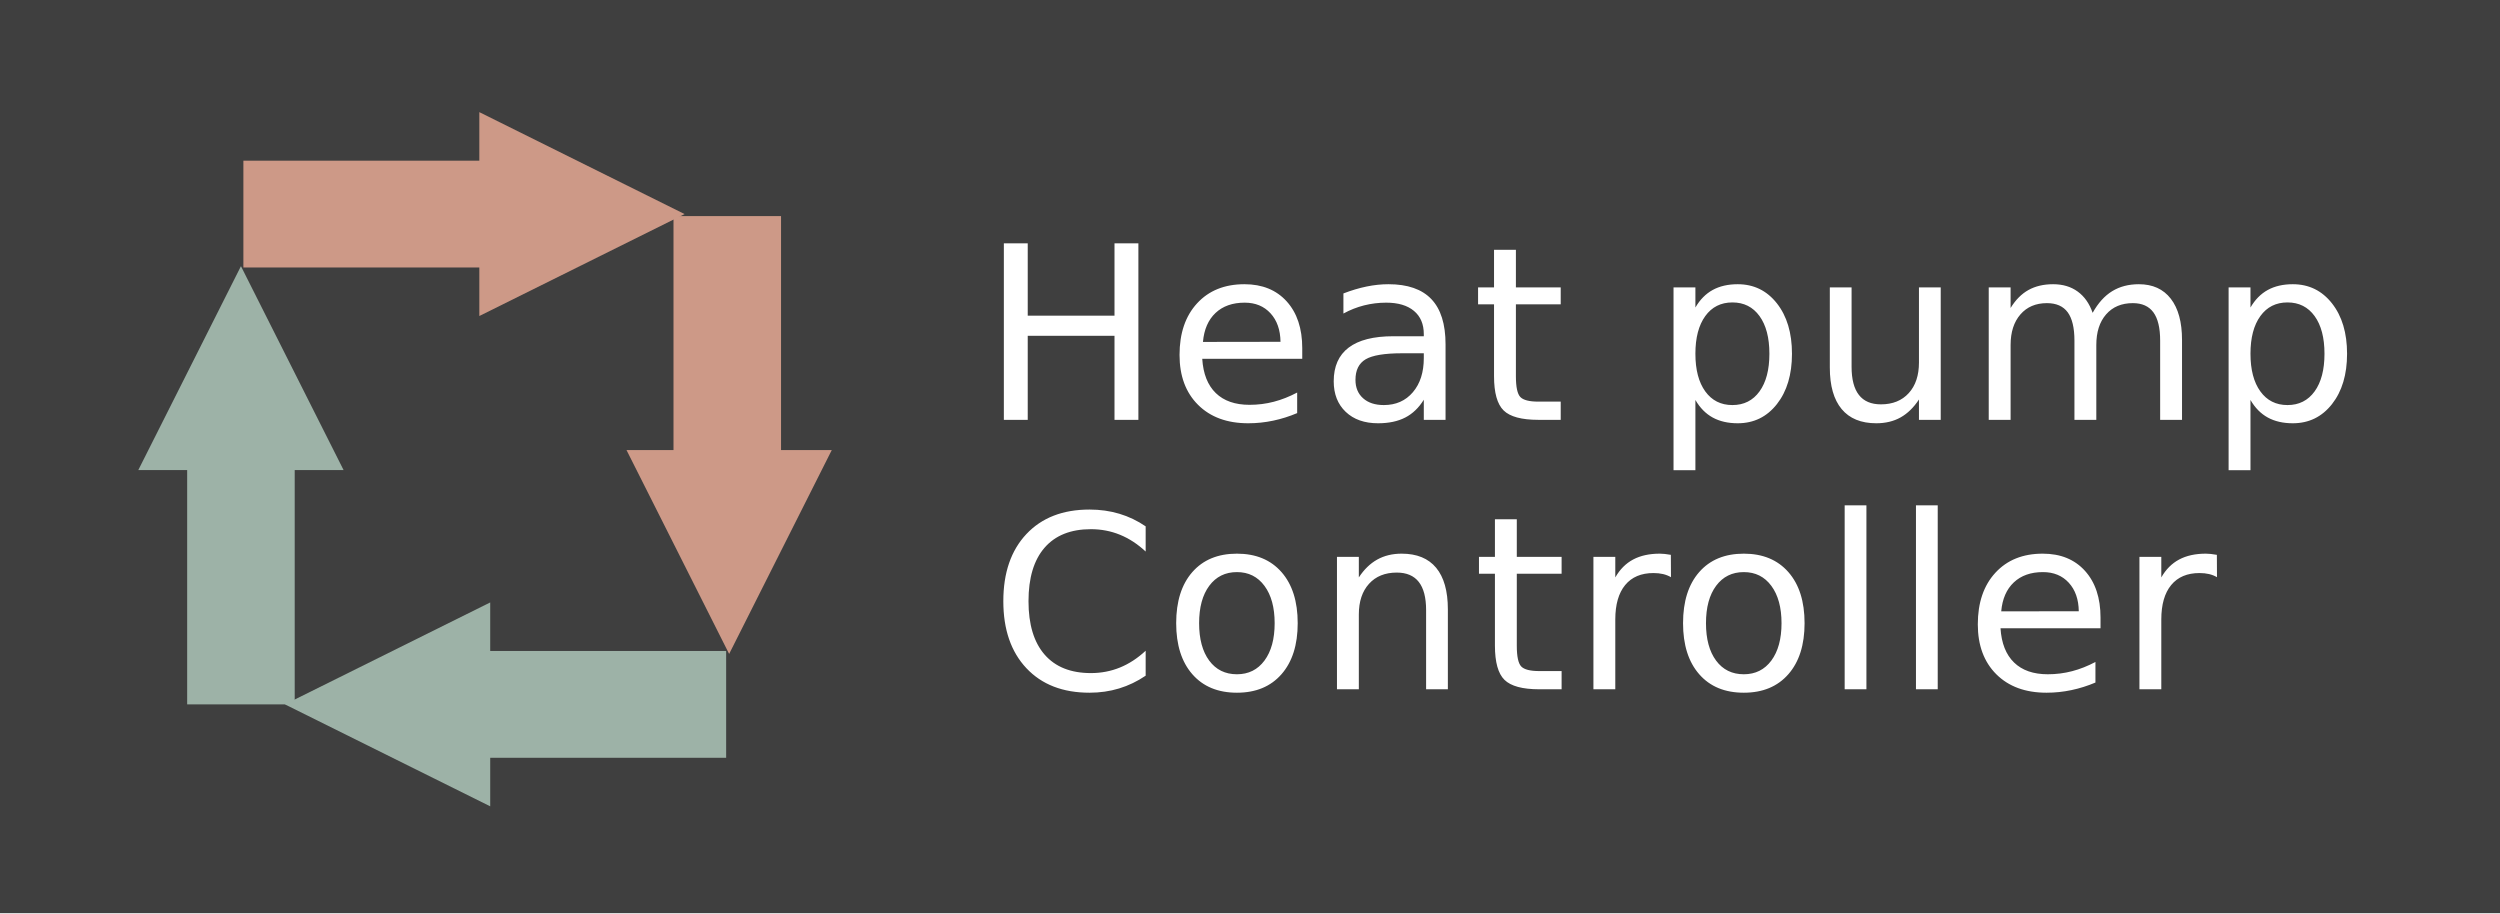
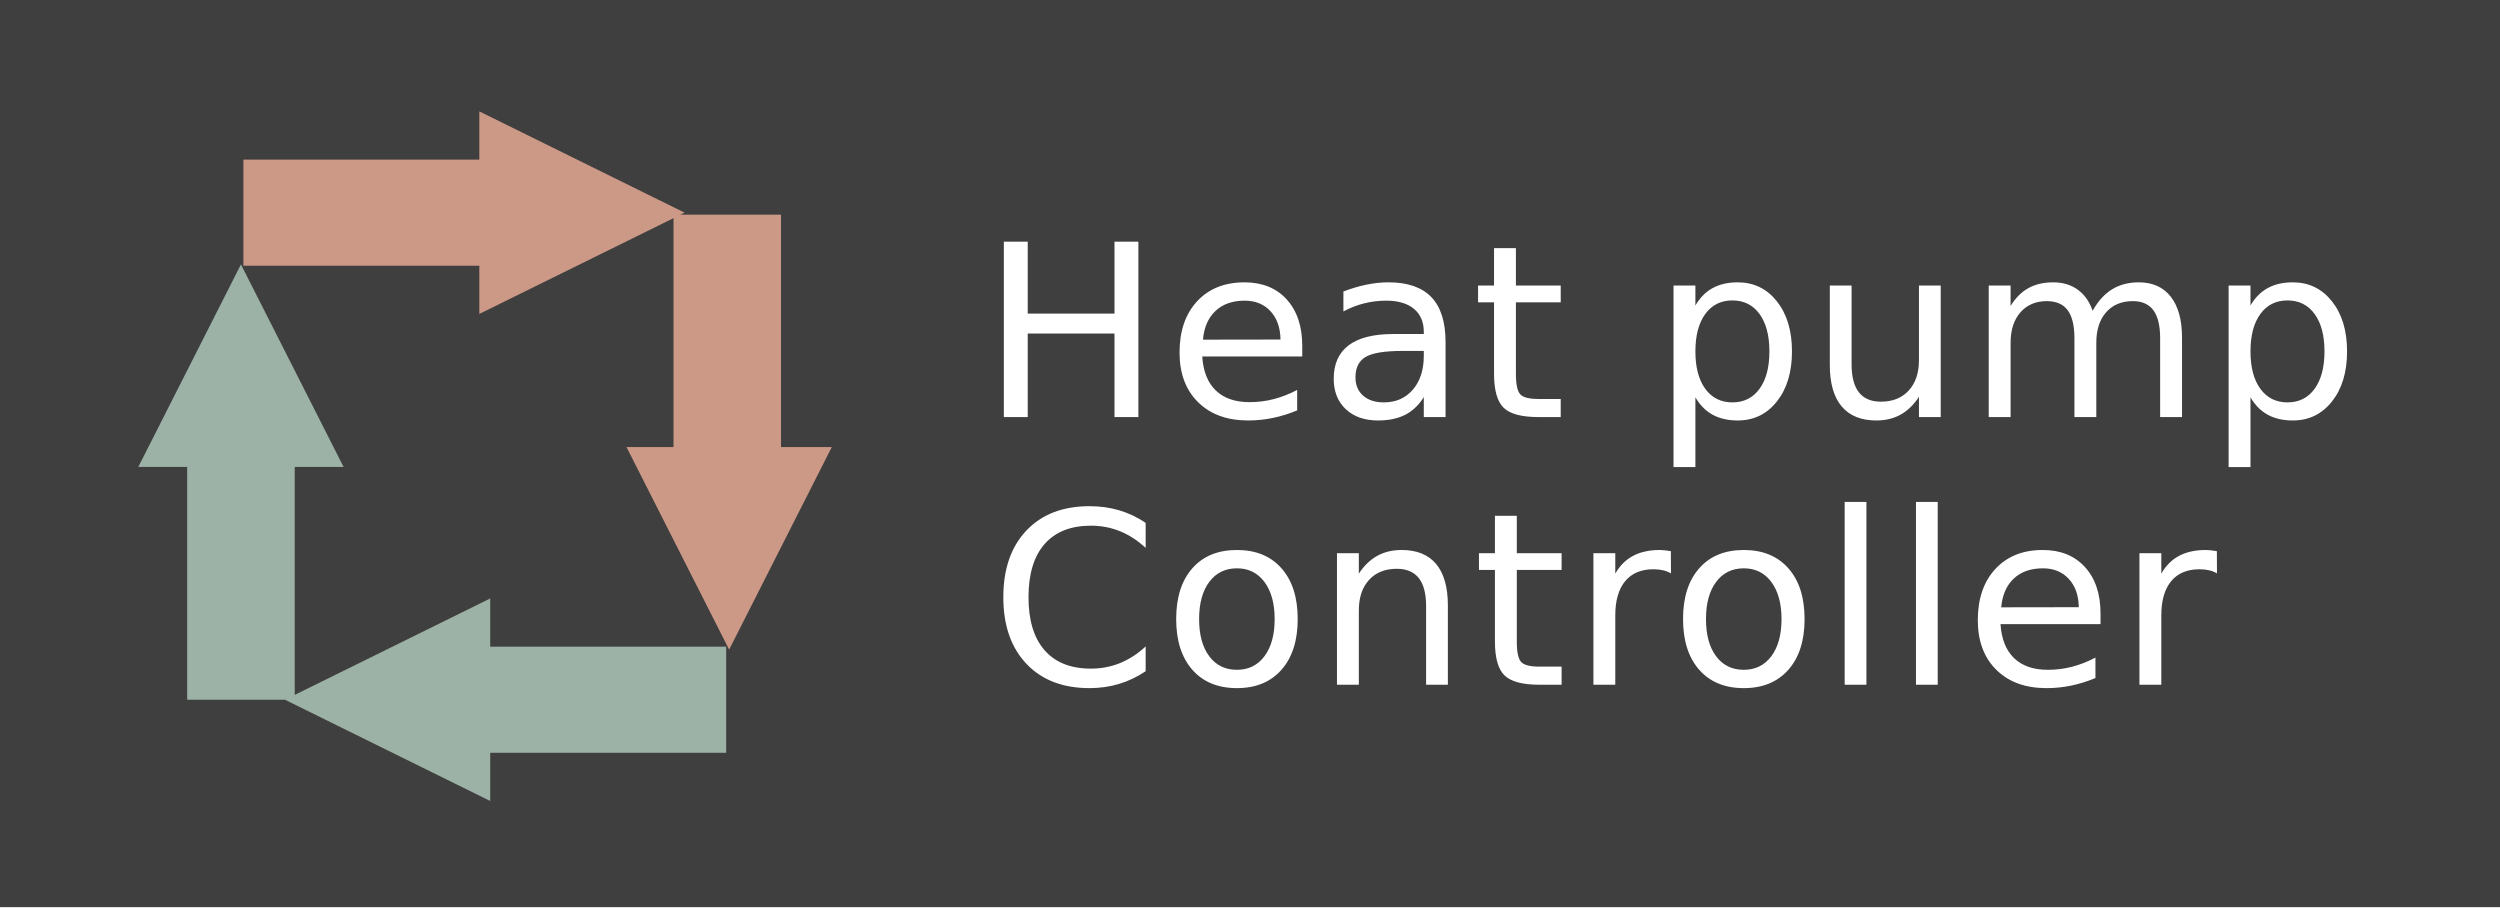
- <svg xmlns="http://www.w3.org/2000/svg" width="282px" height="103px" viewBox="0 0 282 103" version="1.1">
+ <svg xmlns="http://www.w3.org/2000/svg" width="226px" height="82px" viewBox="0 0 226 82" version="1.1">
  <defs />
  <g id="Page-1" stroke="none" stroke-width="1" fill="none" fill-rule="evenodd">
    <g id="logo-dark-sm">
-       <rect id="Rectangle-29" fill="#3F3F3F" x="0" y="0" width="282" height="103" />
-       <g id="logo-icon" transform="translate(15.6, 12.64912)">
-         <rect id="Rectangle-11" fill="#CD9987" x="11.854" y="5.476" width="27.015" height="12.047" />
-         <path d="M61.624,11.499 L38.468,22.998 L38.468,0 L61.624,11.499 L61.624,11.499 Z" id="Triangle-1" fill="#CD9987" />
-         <rect id="Rectangle-11" fill="#9DB2A7" transform="translate(52.8024, 66.80489) scale(-1, 1) translate(-52.8024, -66.80489) " x="39.295" y="60.781" width="27.015" height="12.047" />
-         <path d="M16.54,66.805 L39.696,78.304 L39.696,55.306 L16.54,66.805 L16.54,66.805 Z" id="Triangle-1" fill="#9DB2A7" />
-         <path d="M72.501,11.726 L72.501,38.557 L60.371,38.557 L60.371,11.726 L72.501,11.726 L72.501,11.726 Z" id="Rectangle-11" fill="#CD9987" />
-         <path d="M66.647,61.115 L55.069,38.117 L78.225,38.117 L66.647,61.115 L66.647,61.115 Z" id="Triangle-1" fill="#CD9987" />
-         <path d="M5.513,39.973 L5.513,66.805 L17.643,66.805 L17.643,39.973 L5.513,39.973 L5.513,39.973 Z" id="Rectangle-11" fill="#9DB2A7" />
-         <path d="M11.578,17.375 L0,40.373 L23.156,40.373 L11.578,17.375 L11.578,17.375 Z" id="Triangle-1" fill="#9DB2A7" />
+       <rect id="Rectangle-29" fill="#3F3F3F" x="0" y="0" width="226" height="82" />
+       <g id="logo-icon" transform="translate(12.50213, 10.07018)">
+         <rect id="Rectangle-11" fill="#CD9987" x="9.5" y="4.359" width="21.651" height="9.591" />
+         <path d="M49.386,9.155 L30.829,18.309 L30.829,0 L49.386,9.155 L49.386,9.155 Z" id="Triangle-1" fill="#CD9987" />
+         <rect id="Rectangle-11" fill="#9DB2A7" transform="translate(42.31682, 53.18448) scale(-1, 1) translate(-42.31682, -53.18448) " x="31.491" y="48.389" width="21.651" height="9.591" />
+         <path d="M13.256,53.184 L31.813,62.339 L31.813,44.03 L13.256,53.184 L13.256,53.184 Z" id="Triangle-1" fill="#9DB2A7" />
+         <path d="M58.103,9.335 L58.103,30.696 L48.383,30.696 L48.383,9.335 L58.103,9.335 L58.103,9.335 Z" id="Rectangle-11" fill="#CD9987" />
+         <path d="M53.412,48.655 L44.133,30.345 L62.691,30.345 L53.412,48.655 L53.412,48.655 Z" id="Triangle-1" fill="#CD9987" />
+         <path d="M4.419,31.823 L4.419,53.184 L14.139,53.184 L14.139,31.823 L4.419,31.823 L4.419,31.823 Z" id="Rectangle-11" fill="#9DB2A7" />
+         <path d="M9.279,13.832 L0,32.142 L18.558,32.142 L9.279,13.832 L9.279,13.832 Z" id="Triangle-1" fill="#9DB2A7" />
      </g>
-       <g id="logo-text" transform="translate(113.0069, 27.44495)" fill="#FFFFFF">
-         <path d="M0.228,0 L2.921,0 L2.921,8.163 L12.709,8.163 L12.709,0 L15.403,0 L15.403,19.913 L12.709,19.913 L12.709,10.43 L2.921,10.43 L2.921,19.913 L0.228,19.913 L0.228,0 Z M33.887,11.83 L33.887,13.031 L22.606,13.031 C22.712,14.72 23.221,16.007 24.133,16.892 C25.044,17.777 26.313,18.219 27.94,18.219 C28.882,18.219 29.796,18.104 30.68,17.872 C31.565,17.641 32.443,17.294 33.314,16.832 L33.314,19.153 C32.434,19.526 31.531,19.811 30.607,20.006 C29.682,20.202 28.744,20.3 27.793,20.3 C25.411,20.3 23.524,19.606 22.132,18.219 C20.741,16.832 20.045,14.956 20.045,12.591 C20.045,10.145 20.705,8.205 22.026,6.769 C23.346,5.333 25.126,4.615 27.366,4.615 C29.376,4.615 30.965,5.262 32.134,6.555 C33.303,7.849 33.887,9.607 33.887,11.83 L33.887,11.83 Z M31.434,11.11 C31.416,9.768 31.04,8.696 30.307,7.896 C29.573,7.096 28.602,6.695 27.393,6.695 C26.024,6.695 24.928,7.082 24.106,7.856 C23.284,8.629 22.81,9.719 22.686,11.124 L31.434,11.11 Z M45.157,12.404 C43.175,12.404 41.801,12.631 41.037,13.084 C40.272,13.538 39.89,14.311 39.89,15.405 C39.89,16.276 40.177,16.968 40.75,17.479 C41.323,17.99 42.103,18.246 43.09,18.246 C44.45,18.246 45.542,17.763 46.364,16.799 C47.186,15.834 47.598,14.551 47.598,12.951 L47.598,12.404 L45.157,12.404 Z M50.051,11.39 L50.051,19.913 L47.598,19.913 L47.598,17.646 C47.037,18.553 46.34,19.222 45.504,19.653 C44.668,20.084 43.646,20.3 42.437,20.3 C40.908,20.3 39.692,19.871 38.79,19.013 C37.887,18.155 37.436,17.005 37.436,15.565 C37.436,13.884 37.998,12.617 39.123,11.764 C40.248,10.91 41.926,10.483 44.157,10.483 L47.598,10.483 L47.598,10.243 C47.598,9.114 47.226,8.24 46.484,7.622 C45.742,7.004 44.699,6.695 43.357,6.695 C42.503,6.695 41.672,6.798 40.863,7.002 C40.054,7.207 39.276,7.514 38.53,7.923 L38.53,5.655 C39.428,5.308 40.299,5.048 41.143,4.875 C41.988,4.701 42.81,4.615 43.61,4.615 C45.771,4.615 47.384,5.175 48.451,6.295 C49.518,7.416 50.051,9.114 50.051,11.39 L50.051,11.39 Z M57.987,0.734 L57.987,4.975 L63.041,4.975 L63.041,6.882 L57.987,6.882 L57.987,14.991 C57.987,16.21 58.154,16.992 58.487,17.339 C58.821,17.686 59.499,17.859 60.521,17.859 L63.041,17.859 L63.041,19.913 L60.521,19.913 C58.627,19.913 57.321,19.56 56.601,18.853 C55.88,18.146 55.52,16.859 55.52,14.991 L55.52,6.882 L53.72,6.882 L53.72,4.975 L55.52,4.975 L55.52,0.734 L57.987,0.734 Z M78.234,17.672 L78.234,25.595 L75.767,25.595 L75.767,4.975 L78.234,4.975 L78.234,7.242 C78.749,6.353 79.4,5.693 80.187,5.262 C80.974,4.83 81.914,4.615 83.008,4.615 C84.821,4.615 86.295,5.335 87.428,6.775 C88.562,8.216 89.128,10.11 89.128,12.457 C89.128,14.805 88.562,16.699 87.428,18.139 C86.295,19.58 84.821,20.3 83.008,20.3 C81.914,20.3 80.974,20.084 80.187,19.653 C79.4,19.222 78.749,18.561 78.234,17.672 L78.234,17.672 Z M86.581,12.457 C86.581,10.652 86.21,9.236 85.468,8.209 C84.726,7.182 83.706,6.669 82.408,6.669 C81.11,6.669 80.089,7.182 79.347,8.209 C78.605,9.236 78.234,10.652 78.234,12.457 C78.234,14.262 78.605,15.678 79.347,16.705 C80.089,17.732 81.11,18.246 82.408,18.246 C83.706,18.246 84.726,17.732 85.468,16.705 C86.21,15.678 86.581,14.262 86.581,12.457 L86.581,12.457 Z M93.397,14.018 L93.397,4.975 L95.851,4.975 L95.851,13.924 C95.851,15.338 96.127,16.399 96.678,17.105 C97.229,17.812 98.056,18.166 99.158,18.166 C100.483,18.166 101.53,17.743 102.299,16.899 C103.068,16.054 103.452,14.903 103.452,13.444 L103.452,4.975 L105.906,4.975 L105.906,19.913 L103.452,19.913 L103.452,17.619 C102.857,18.526 102.165,19.199 101.379,19.64 C100.592,20.08 99.678,20.3 98.638,20.3 C96.922,20.3 95.62,19.766 94.731,18.699 C93.842,17.632 93.397,16.072 93.397,14.018 L93.397,14.018 Z M123.043,7.843 C123.657,6.74 124.39,5.926 125.244,5.402 C126.097,4.877 127.102,4.615 128.257,4.615 C129.813,4.615 131.013,5.159 131.858,6.249 C132.702,7.338 133.125,8.887 133.125,10.897 L133.125,19.913 L130.658,19.913 L130.658,10.977 C130.658,9.545 130.404,8.483 129.897,7.789 C129.391,7.096 128.617,6.749 127.577,6.749 C126.306,6.749 125.301,7.171 124.563,8.016 C123.826,8.861 123.457,10.012 123.457,11.47 L123.457,19.913 L120.99,19.913 L120.99,10.977 C120.99,9.536 120.736,8.472 120.23,7.782 C119.723,7.093 118.94,6.749 117.883,6.749 C116.629,6.749 115.633,7.173 114.895,8.023 C114.158,8.872 113.789,10.021 113.789,11.47 L113.789,19.913 L111.322,19.913 L111.322,4.975 L113.789,4.975 L113.789,7.296 C114.349,6.38 115.02,5.704 115.802,5.268 C116.585,4.833 117.514,4.615 118.589,4.615 C119.674,4.615 120.596,4.89 121.356,5.442 C122.116,5.993 122.679,6.793 123.043,7.843 L123.043,7.843 Z M140.847,17.672 L140.847,25.595 L138.38,25.595 L138.38,4.975 L140.847,4.975 L140.847,7.242 C141.363,6.353 142.014,5.693 142.801,5.262 C143.588,4.83 144.528,4.615 145.621,4.615 C147.435,4.615 148.908,5.335 150.042,6.775 C151.175,8.216 151.742,10.11 151.742,12.457 C151.742,14.805 151.175,16.699 150.042,18.139 C148.908,19.58 147.435,20.3 145.621,20.3 C144.528,20.3 143.588,20.084 142.801,19.653 C142.014,19.222 141.363,18.561 140.847,17.672 L140.847,17.672 Z M149.195,12.457 C149.195,10.652 148.824,9.236 148.082,8.209 C147.339,7.182 146.319,6.669 145.021,6.669 C143.723,6.669 142.703,7.182 141.961,8.209 C141.219,9.236 140.847,10.652 140.847,12.457 C140.847,14.262 141.219,15.678 141.961,16.705 C142.703,17.732 143.723,18.246 145.021,18.246 C146.319,18.246 147.339,17.732 148.082,16.705 C148.824,15.678 149.195,14.262 149.195,12.457 L149.195,12.457 Z" id="Heat-pump" />
-         <path d="M16.224,31.927 L16.224,34.768 C15.317,33.923 14.35,33.292 13.323,32.874 C12.296,32.456 11.205,32.247 10.049,32.247 C7.773,32.247 6.031,32.943 4.822,34.334 C3.613,35.726 3.008,37.737 3.008,40.369 C3.008,42.992 3.613,45 4.822,46.391 C6.031,47.783 7.773,48.479 10.049,48.479 C11.205,48.479 12.296,48.27 13.323,47.852 C14.35,47.434 15.317,46.802 16.224,45.958 L16.224,48.772 C15.281,49.412 14.283,49.892 13.23,50.212 C12.176,50.533 11.063,50.693 9.889,50.693 C6.876,50.693 4.502,49.77 2.768,47.925 C1.035,46.08 0.168,43.561 0.168,40.369 C0.168,37.168 1.035,34.645 2.768,32.8 C4.502,30.955 6.876,30.033 9.889,30.033 C11.081,30.033 12.203,30.191 13.256,30.506 C14.31,30.822 15.299,31.295 16.224,31.927 L16.224,31.927 Z M26.52,37.088 C25.204,37.088 24.164,37.602 23.4,38.629 C22.635,39.656 22.253,41.063 22.253,42.85 C22.253,44.637 22.633,46.044 23.393,47.071 C24.153,48.098 25.195,48.612 26.52,48.612 C27.827,48.612 28.863,48.096 29.627,47.065 C30.392,46.033 30.774,44.628 30.774,42.85 C30.774,41.081 30.392,39.678 29.627,38.642 C28.863,37.606 27.827,37.088 26.52,37.088 L26.52,37.088 Z M26.52,35.008 C28.654,35.008 30.329,35.701 31.547,37.088 C32.765,38.475 33.374,40.396 33.374,42.85 C33.374,45.295 32.765,47.214 31.547,48.605 C30.329,49.997 28.654,50.693 26.52,50.693 C24.377,50.693 22.7,49.997 21.486,48.605 C20.273,47.214 19.666,45.295 19.666,42.85 C19.666,40.396 20.273,38.475 21.486,37.088 C22.7,35.701 24.377,35.008 26.52,35.008 L26.52,35.008 Z M50.312,41.29 L50.312,50.306 L47.858,50.306 L47.858,41.37 C47.858,39.956 47.582,38.898 47.031,38.195 C46.48,37.493 45.653,37.142 44.551,37.142 C43.226,37.142 42.182,37.564 41.417,38.409 C40.653,39.253 40.27,40.405 40.27,41.863 L40.27,50.306 L37.803,50.306 L37.803,35.368 L40.27,35.368 L40.27,37.688 C40.857,36.79 41.548,36.119 42.344,35.674 C43.14,35.23 44.057,35.008 45.098,35.008 C46.813,35.008 48.111,35.539 48.991,36.601 C49.872,37.664 50.312,39.227 50.312,41.29 L50.312,41.29 Z M58.088,31.126 L58.088,35.368 L63.142,35.368 L63.142,37.275 L58.088,37.275 L58.088,45.384 C58.088,46.602 58.255,47.385 58.588,47.732 C58.921,48.078 59.599,48.252 60.621,48.252 L63.142,48.252 L63.142,50.306 L60.621,50.306 C58.728,50.306 57.421,49.952 56.701,49.245 C55.981,48.539 55.621,47.252 55.621,45.384 L55.621,37.275 L53.821,37.275 L53.821,35.368 L55.621,35.368 L55.621,31.126 L58.088,31.126 Z M75.479,37.662 C75.203,37.502 74.903,37.384 74.578,37.308 C74.254,37.233 73.896,37.195 73.505,37.195 C72.118,37.195 71.054,37.646 70.311,38.549 C69.569,39.451 69.198,40.747 69.198,42.437 L69.198,50.306 L66.731,50.306 L66.731,35.368 L69.198,35.368 L69.198,37.688 C69.713,36.782 70.385,36.108 71.211,35.668 C72.038,35.228 73.043,35.008 74.225,35.008 C74.394,35.008 74.581,35.019 74.785,35.041 C74.99,35.063 75.216,35.097 75.465,35.141 L75.479,37.662 Z M83.695,37.088 C82.379,37.088 81.339,37.602 80.574,38.629 C79.81,39.656 79.428,41.063 79.428,42.85 C79.428,44.637 79.808,46.044 80.568,47.071 C81.328,48.098 82.37,48.612 83.695,48.612 C85.002,48.612 86.037,48.096 86.802,47.065 C87.566,46.033 87.949,44.628 87.949,42.85 C87.949,41.081 87.566,39.678 86.802,38.642 C86.037,37.606 85.002,37.088 83.695,37.088 L83.695,37.088 Z M83.695,35.008 C85.828,35.008 87.504,35.701 88.722,37.088 C89.94,38.475 90.549,40.396 90.549,42.85 C90.549,45.295 89.94,47.214 88.722,48.605 C87.504,49.997 85.828,50.693 83.695,50.693 C81.552,50.693 79.874,49.997 78.661,48.605 C77.447,47.214 76.841,45.295 76.841,42.85 C76.841,40.396 77.447,38.475 78.661,37.088 C79.874,35.701 81.552,35.008 83.695,35.008 L83.695,35.008 Z M95.071,29.553 L97.525,29.553 L97.525,50.306 L95.071,50.306 L95.071,29.553 Z M103.114,29.553 L105.568,29.553 L105.568,50.306 L103.114,50.306 L103.114,29.553 Z M123.932,42.223 L123.932,43.424 L112.651,43.424 C112.757,45.113 113.266,46.4 114.178,47.285 C115.089,48.17 116.358,48.612 117.985,48.612 C118.927,48.612 119.841,48.496 120.725,48.265 C121.61,48.034 122.488,47.687 123.359,47.225 L123.359,49.546 C122.479,49.919 121.576,50.204 120.652,50.399 C119.727,50.595 118.789,50.693 117.838,50.693 C115.456,50.693 113.569,49.999 112.177,48.612 C110.786,47.225 110.09,45.349 110.09,42.983 C110.09,40.538 110.75,38.598 112.071,37.162 C113.391,35.726 115.171,35.008 117.411,35.008 C119.421,35.008 121.01,35.654 122.179,36.948 C123.348,38.242 123.932,40 123.932,42.223 L123.932,42.223 Z M121.479,41.503 C121.461,40.16 121.085,39.089 120.352,38.289 C119.618,37.488 118.647,37.088 117.438,37.088 C116.069,37.088 114.973,37.475 114.151,38.249 C113.329,39.022 112.855,40.111 112.731,41.516 L121.479,41.503 Z M137.069,37.662 C136.794,37.502 136.493,37.384 136.169,37.308 C135.845,37.233 135.487,37.195 135.096,37.195 C133.709,37.195 132.644,37.646 131.902,38.549 C131.159,39.451 130.788,40.747 130.788,42.437 L130.788,50.306 L128.321,50.306 L128.321,35.368 L130.788,35.368 L130.788,37.688 C131.304,36.782 131.975,36.108 132.802,35.668 C133.629,35.228 134.633,35.008 135.816,35.008 C135.985,35.008 136.171,35.019 136.376,35.041 C136.58,35.063 136.807,35.097 137.056,35.141 L137.069,37.662 Z" id="Controller" />
+       <g id="logo-text" transform="translate(90.56581, 21.84938)" fill="#FFFFFF">
+         <path d="M0.182,0 L2.341,0 L2.341,6.498 L10.185,6.498 L10.185,0 L12.344,0 L12.344,15.853 L10.185,15.853 L10.185,8.303 L2.341,8.303 L2.341,15.853 L0.182,15.853 L0.182,0 Z M27.158,9.418 L27.158,10.374 L18.117,10.374 C18.202,11.719 18.61,12.744 19.34,13.448 C20.071,14.152 21.088,14.505 22.391,14.505 C23.147,14.505 23.879,14.413 24.588,14.228 C25.297,14.044 26,13.768 26.698,13.4 L26.698,15.248 C25.993,15.545 25.27,15.772 24.529,15.927 C23.788,16.083 23.036,16.161 22.274,16.161 C20.364,16.161 18.852,15.609 17.737,14.505 C16.622,13.4 16.065,11.907 16.065,10.024 C16.065,8.077 16.594,6.532 17.652,5.389 C18.71,4.246 20.136,3.674 21.932,3.674 C23.542,3.674 24.816,4.189 25.753,5.219 C26.689,6.249 27.158,7.649 27.158,9.418 L27.158,9.418 Z M25.191,8.845 C25.177,7.776 24.876,6.923 24.288,6.286 C23.701,5.649 22.922,5.33 21.953,5.33 C20.856,5.33 19.978,5.638 19.319,6.254 C18.66,6.87 18.281,7.737 18.181,8.856 L25.191,8.845 Z M36.19,9.875 C34.601,9.875 33.5,10.056 32.888,10.417 C32.275,10.778 31.968,11.393 31.968,12.264 C31.968,12.958 32.198,13.508 32.658,13.915 C33.117,14.322 33.742,14.526 34.533,14.526 C35.623,14.526 36.498,14.142 37.157,13.374 C37.816,12.606 38.146,11.585 38.146,10.31 L38.146,9.875 L36.19,9.875 Z M40.112,9.068 L40.112,15.853 L38.146,15.853 L38.146,14.048 C37.697,14.77 37.137,15.303 36.468,15.646 C35.798,15.989 34.979,16.161 34.01,16.161 C32.784,16.161 31.81,15.819 31.087,15.136 C30.364,14.453 30.002,13.538 30.002,12.392 C30.002,11.054 30.453,10.045 31.354,9.365 C32.255,8.686 33.6,8.346 35.388,8.346 L38.146,8.346 L38.146,8.155 C38.146,7.256 37.848,6.56 37.253,6.068 C36.658,5.576 35.823,5.33 34.747,5.33 C34.063,5.33 33.397,5.412 32.749,5.575 C32.1,5.737 31.477,5.982 30.878,6.307 L30.878,4.502 C31.598,4.226 32.296,4.019 32.973,3.881 C33.65,3.743 34.309,3.674 34.95,3.674 C36.681,3.674 37.975,4.12 38.83,5.012 C39.684,5.904 40.112,7.256 40.112,9.068 L40.112,9.068 Z M46.472,0.584 L46.472,3.961 L50.523,3.961 L50.523,5.479 L46.472,5.479 L46.472,11.935 C46.472,12.905 46.606,13.528 46.873,13.804 C47.14,14.08 47.683,14.218 48.503,14.218 L50.523,14.218 L50.523,15.853 L48.503,15.853 C46.985,15.853 45.938,15.572 45.361,15.009 C44.784,14.446 44.495,13.422 44.495,11.935 L44.495,5.479 L43.052,5.479 L43.052,3.961 L44.495,3.961 L44.495,0.584 L46.472,0.584 Z M62.698,14.069 L62.698,20.376 L60.721,20.376 L60.721,3.961 L62.698,3.961 L62.698,5.766 C63.111,5.058 63.633,4.532 64.264,4.189 C64.894,3.846 65.648,3.674 66.524,3.674 C67.977,3.674 69.158,4.247 70.067,5.394 C70.975,6.541 71.429,8.049 71.429,9.917 C71.429,11.786 70.975,13.294 70.067,14.441 C69.158,15.588 67.977,16.161 66.524,16.161 C65.648,16.161 64.894,15.989 64.264,15.646 C63.633,15.303 63.111,14.777 62.698,14.069 L62.698,14.069 Z M69.388,9.917 C69.388,8.48 69.091,7.353 68.496,6.536 C67.901,5.718 67.083,5.309 66.043,5.309 C65.003,5.309 64.185,5.718 63.59,6.536 C62.995,7.353 62.698,8.48 62.698,9.917 C62.698,11.354 62.995,12.482 63.59,13.299 C64.185,14.117 65.003,14.526 66.043,14.526 C67.083,14.526 67.901,14.117 68.496,13.299 C69.091,12.482 69.388,11.354 69.388,9.917 L69.388,9.917 Z M74.85,11.16 L74.85,3.961 L76.817,3.961 L76.817,11.085 C76.817,12.211 77.038,13.055 77.479,13.618 C77.921,14.181 78.584,14.462 79.467,14.462 C80.529,14.462 81.368,14.126 81.984,13.453 C82.6,12.781 82.908,11.864 82.908,10.703 L82.908,3.961 L84.875,3.961 L84.875,15.853 L82.908,15.853 L82.908,14.027 C82.431,14.749 81.877,15.285 81.247,15.635 C80.616,15.986 79.884,16.161 79.05,16.161 C77.675,16.161 76.632,15.736 75.919,14.887 C75.207,14.037 74.85,12.795 74.85,11.16 L74.85,11.16 Z M98.609,6.244 C99.101,5.366 99.689,4.718 100.372,4.3 C101.056,3.883 101.862,3.674 102.788,3.674 C104.035,3.674 104.996,4.107 105.673,4.975 C106.35,5.842 106.689,7.075 106.689,8.675 L106.689,15.853 L104.711,15.853 L104.711,8.739 C104.711,7.599 104.508,6.753 104.102,6.201 C103.696,5.649 103.076,5.373 102.243,5.373 C101.224,5.373 100.419,5.709 99.827,6.382 C99.236,7.054 98.94,7.971 98.94,9.132 L98.94,15.853 L96.963,15.853 L96.963,8.739 C96.963,7.592 96.76,6.744 96.354,6.196 C95.948,5.647 95.321,5.373 94.473,5.373 C93.469,5.373 92.671,5.711 92.079,6.387 C91.488,7.063 91.192,7.978 91.192,9.132 L91.192,15.853 L89.215,15.853 L89.215,3.961 L91.192,3.961 L91.192,5.808 C91.641,5.079 92.179,4.541 92.806,4.194 C93.433,3.847 94.178,3.674 95.04,3.674 C95.909,3.674 96.648,3.893 97.257,4.332 C97.866,4.771 98.317,5.408 98.609,6.244 L98.609,6.244 Z M112.878,14.069 L112.878,20.376 L110.901,20.376 L110.901,3.961 L112.878,3.961 L112.878,5.766 C113.291,5.058 113.813,4.532 114.443,4.189 C115.074,3.846 115.827,3.674 116.704,3.674 C118.157,3.674 119.338,4.247 120.246,5.394 C121.155,6.541 121.609,8.049 121.609,9.917 C121.609,11.786 121.155,13.294 120.246,14.441 C119.338,15.588 118.157,16.161 116.704,16.161 C115.827,16.161 115.074,15.989 114.443,15.646 C113.813,15.303 113.291,14.777 112.878,14.069 L112.878,14.069 Z M119.568,9.917 C119.568,8.48 119.27,7.353 118.675,6.536 C118.081,5.718 117.263,5.309 116.223,5.309 C115.183,5.309 114.365,5.718 113.77,6.536 C113.175,7.353 112.878,8.48 112.878,9.917 C112.878,11.354 113.175,12.482 113.77,13.299 C114.365,14.117 115.183,14.526 116.223,14.526 C117.263,14.526 118.081,14.117 118.675,13.299 C119.27,12.482 119.568,11.354 119.568,9.917 L119.568,9.917 Z" id="Heat-pump" />
+         <path d="M13.002,25.417 L13.002,27.679 C12.275,27.007 11.5,26.504 10.677,26.171 C9.854,25.839 8.98,25.672 8.054,25.672 C6.23,25.672 4.833,26.226 3.864,27.334 C2.895,28.442 2.411,30.043 2.411,32.139 C2.411,34.227 2.895,35.825 3.864,36.933 C4.833,38.041 6.23,38.595 8.054,38.595 C8.98,38.595 9.854,38.428 10.677,38.096 C11.5,37.763 12.275,37.26 13.002,36.588 L13.002,38.828 C12.247,39.338 11.447,39.72 10.603,39.975 C9.758,40.23 8.866,40.357 7.925,40.357 C5.51,40.357 3.608,39.623 2.219,38.154 C0.829,36.685 0.135,34.68 0.135,32.139 C0.135,29.59 0.829,27.582 2.219,26.113 C3.608,24.644 5.51,23.91 7.925,23.91 C8.88,23.91 9.78,24.035 10.624,24.286 C11.468,24.538 12.261,24.915 13.002,25.417 L13.002,25.417 Z M21.254,29.527 C20.199,29.527 19.366,29.935 18.753,30.753 C18.14,31.571 17.834,32.691 17.834,34.114 C17.834,35.537 18.138,36.657 18.748,37.474 C19.357,38.292 20.192,38.701 21.254,38.701 C22.301,38.701 23.131,38.29 23.744,37.469 C24.356,36.648 24.663,35.529 24.663,34.114 C24.663,32.705 24.356,31.588 23.744,30.764 C23.131,29.939 22.301,29.527 21.254,29.527 L21.254,29.527 Z M21.254,27.87 C22.964,27.87 24.307,28.422 25.283,29.527 C26.259,30.631 26.747,32.16 26.747,34.114 C26.747,36.06 26.259,37.588 25.283,38.695 C24.307,39.803 22.964,40.357 21.254,40.357 C19.537,40.357 18.192,39.803 17.219,38.695 C16.247,37.588 15.761,36.06 15.761,34.114 C15.761,32.16 16.247,30.631 17.219,29.527 C18.192,28.422 19.537,27.87 21.254,27.87 L21.254,27.87 Z M40.321,32.871 L40.321,40.049 L38.354,40.049 L38.354,32.935 C38.354,31.81 38.133,30.967 37.692,30.408 C37.25,29.849 36.587,29.569 35.704,29.569 C34.642,29.569 33.805,29.905 33.192,30.578 C32.58,31.25 32.273,32.167 32.273,33.328 L32.273,40.049 L30.296,40.049 L30.296,28.157 L32.273,28.157 L32.273,30.004 C32.744,29.289 33.298,28.755 33.935,28.401 C34.573,28.047 35.308,27.87 36.142,27.87 C37.517,27.87 38.557,28.293 39.263,29.139 C39.968,29.985 40.321,31.229 40.321,32.871 L40.321,32.871 Z M46.553,24.78 L46.553,28.157 L50.603,28.157 L50.603,29.675 L46.553,29.675 L46.553,36.131 C46.553,37.101 46.686,37.724 46.953,38 C47.221,38.276 47.764,38.414 48.583,38.414 L50.603,38.414 L50.603,40.049 L48.583,40.049 C47.066,40.049 46.018,39.768 45.441,39.205 C44.864,38.642 44.576,37.618 44.576,36.131 L44.576,29.675 L43.133,29.675 L43.133,28.157 L44.576,28.157 L44.576,24.78 L46.553,24.78 Z M60.49,29.983 C60.269,29.856 60.029,29.762 59.769,29.702 C59.509,29.642 59.222,29.612 58.908,29.612 C57.797,29.612 56.944,29.971 56.349,30.689 C55.754,31.408 55.456,32.44 55.456,33.785 L55.456,40.049 L53.479,40.049 L53.479,28.157 L55.456,28.157 L55.456,30.004 C55.87,29.282 56.408,28.746 57.07,28.396 C57.733,28.045 58.538,27.87 59.485,27.87 C59.621,27.87 59.77,27.879 59.934,27.897 C60.098,27.914 60.28,27.941 60.479,27.976 L60.49,29.983 Z M67.075,29.527 C66.02,29.527 65.187,29.935 64.574,30.753 C63.961,31.571 63.655,32.691 63.655,34.114 C63.655,35.537 63.959,36.657 64.568,37.474 C65.178,38.292 66.013,38.701 67.075,38.701 C68.122,38.701 68.952,38.29 69.565,37.469 C70.177,36.648 70.484,35.529 70.484,34.114 C70.484,32.705 70.177,31.588 69.565,30.764 C68.952,29.939 68.122,29.527 67.075,29.527 L67.075,29.527 Z M67.075,27.87 C68.785,27.87 70.127,28.422 71.104,29.527 C72.08,30.631 72.568,32.16 72.568,34.114 C72.568,36.06 72.08,37.588 71.104,38.695 C70.127,39.803 68.785,40.357 67.075,40.357 C65.358,40.357 64.013,39.803 63.04,38.695 C62.068,37.588 61.581,36.06 61.581,34.114 C61.581,32.16 62.068,30.631 63.04,29.527 C64.013,28.422 65.358,27.87 67.075,27.87 L67.075,27.87 Z M76.192,23.527 L78.158,23.527 L78.158,40.049 L76.192,40.049 L76.192,23.527 Z M82.638,23.527 L84.604,23.527 L84.604,40.049 L82.638,40.049 L82.638,23.527 Z M99.322,33.615 L99.322,34.57 L90.28,34.57 C90.366,35.915 90.774,36.94 91.504,37.644 C92.234,38.349 93.251,38.701 94.555,38.701 C95.31,38.701 96.042,38.609 96.751,38.425 C97.46,38.241 98.164,37.965 98.862,37.596 L98.862,39.444 C98.157,39.741 97.434,39.968 96.693,40.124 C95.952,40.279 95.2,40.357 94.438,40.357 C92.528,40.357 91.016,39.805 89.901,38.701 C88.786,37.596 88.228,36.103 88.228,34.22 C88.228,32.273 88.757,30.728 89.815,29.585 C90.874,28.442 92.3,27.87 94.096,27.87 C95.706,27.87 96.979,28.385 97.916,29.415 C98.853,30.445 99.322,31.845 99.322,33.615 L99.322,33.615 Z M97.355,33.041 C97.341,31.972 97.04,31.119 96.452,30.482 C95.864,29.845 95.086,29.527 94.117,29.527 C93.02,29.527 92.142,29.835 91.483,30.45 C90.824,31.066 90.444,31.933 90.344,33.052 L97.355,33.041 Z M109.85,29.983 C109.629,29.856 109.388,29.762 109.128,29.702 C108.868,29.642 108.582,29.612 108.268,29.612 C107.157,29.612 106.303,29.971 105.709,30.689 C105.114,31.408 104.816,32.44 104.816,33.785 L104.816,40.049 L102.839,40.049 L102.839,28.157 L104.816,28.157 L104.816,30.004 C105.229,29.282 105.767,28.746 106.43,28.396 C107.092,28.045 107.898,27.87 108.845,27.87 C108.981,27.87 109.13,27.879 109.294,27.897 C109.458,27.914 109.64,27.941 109.839,27.976 L109.85,29.983 Z" id="Controller" />
      </g>
    </g>
  </g>
</svg>
